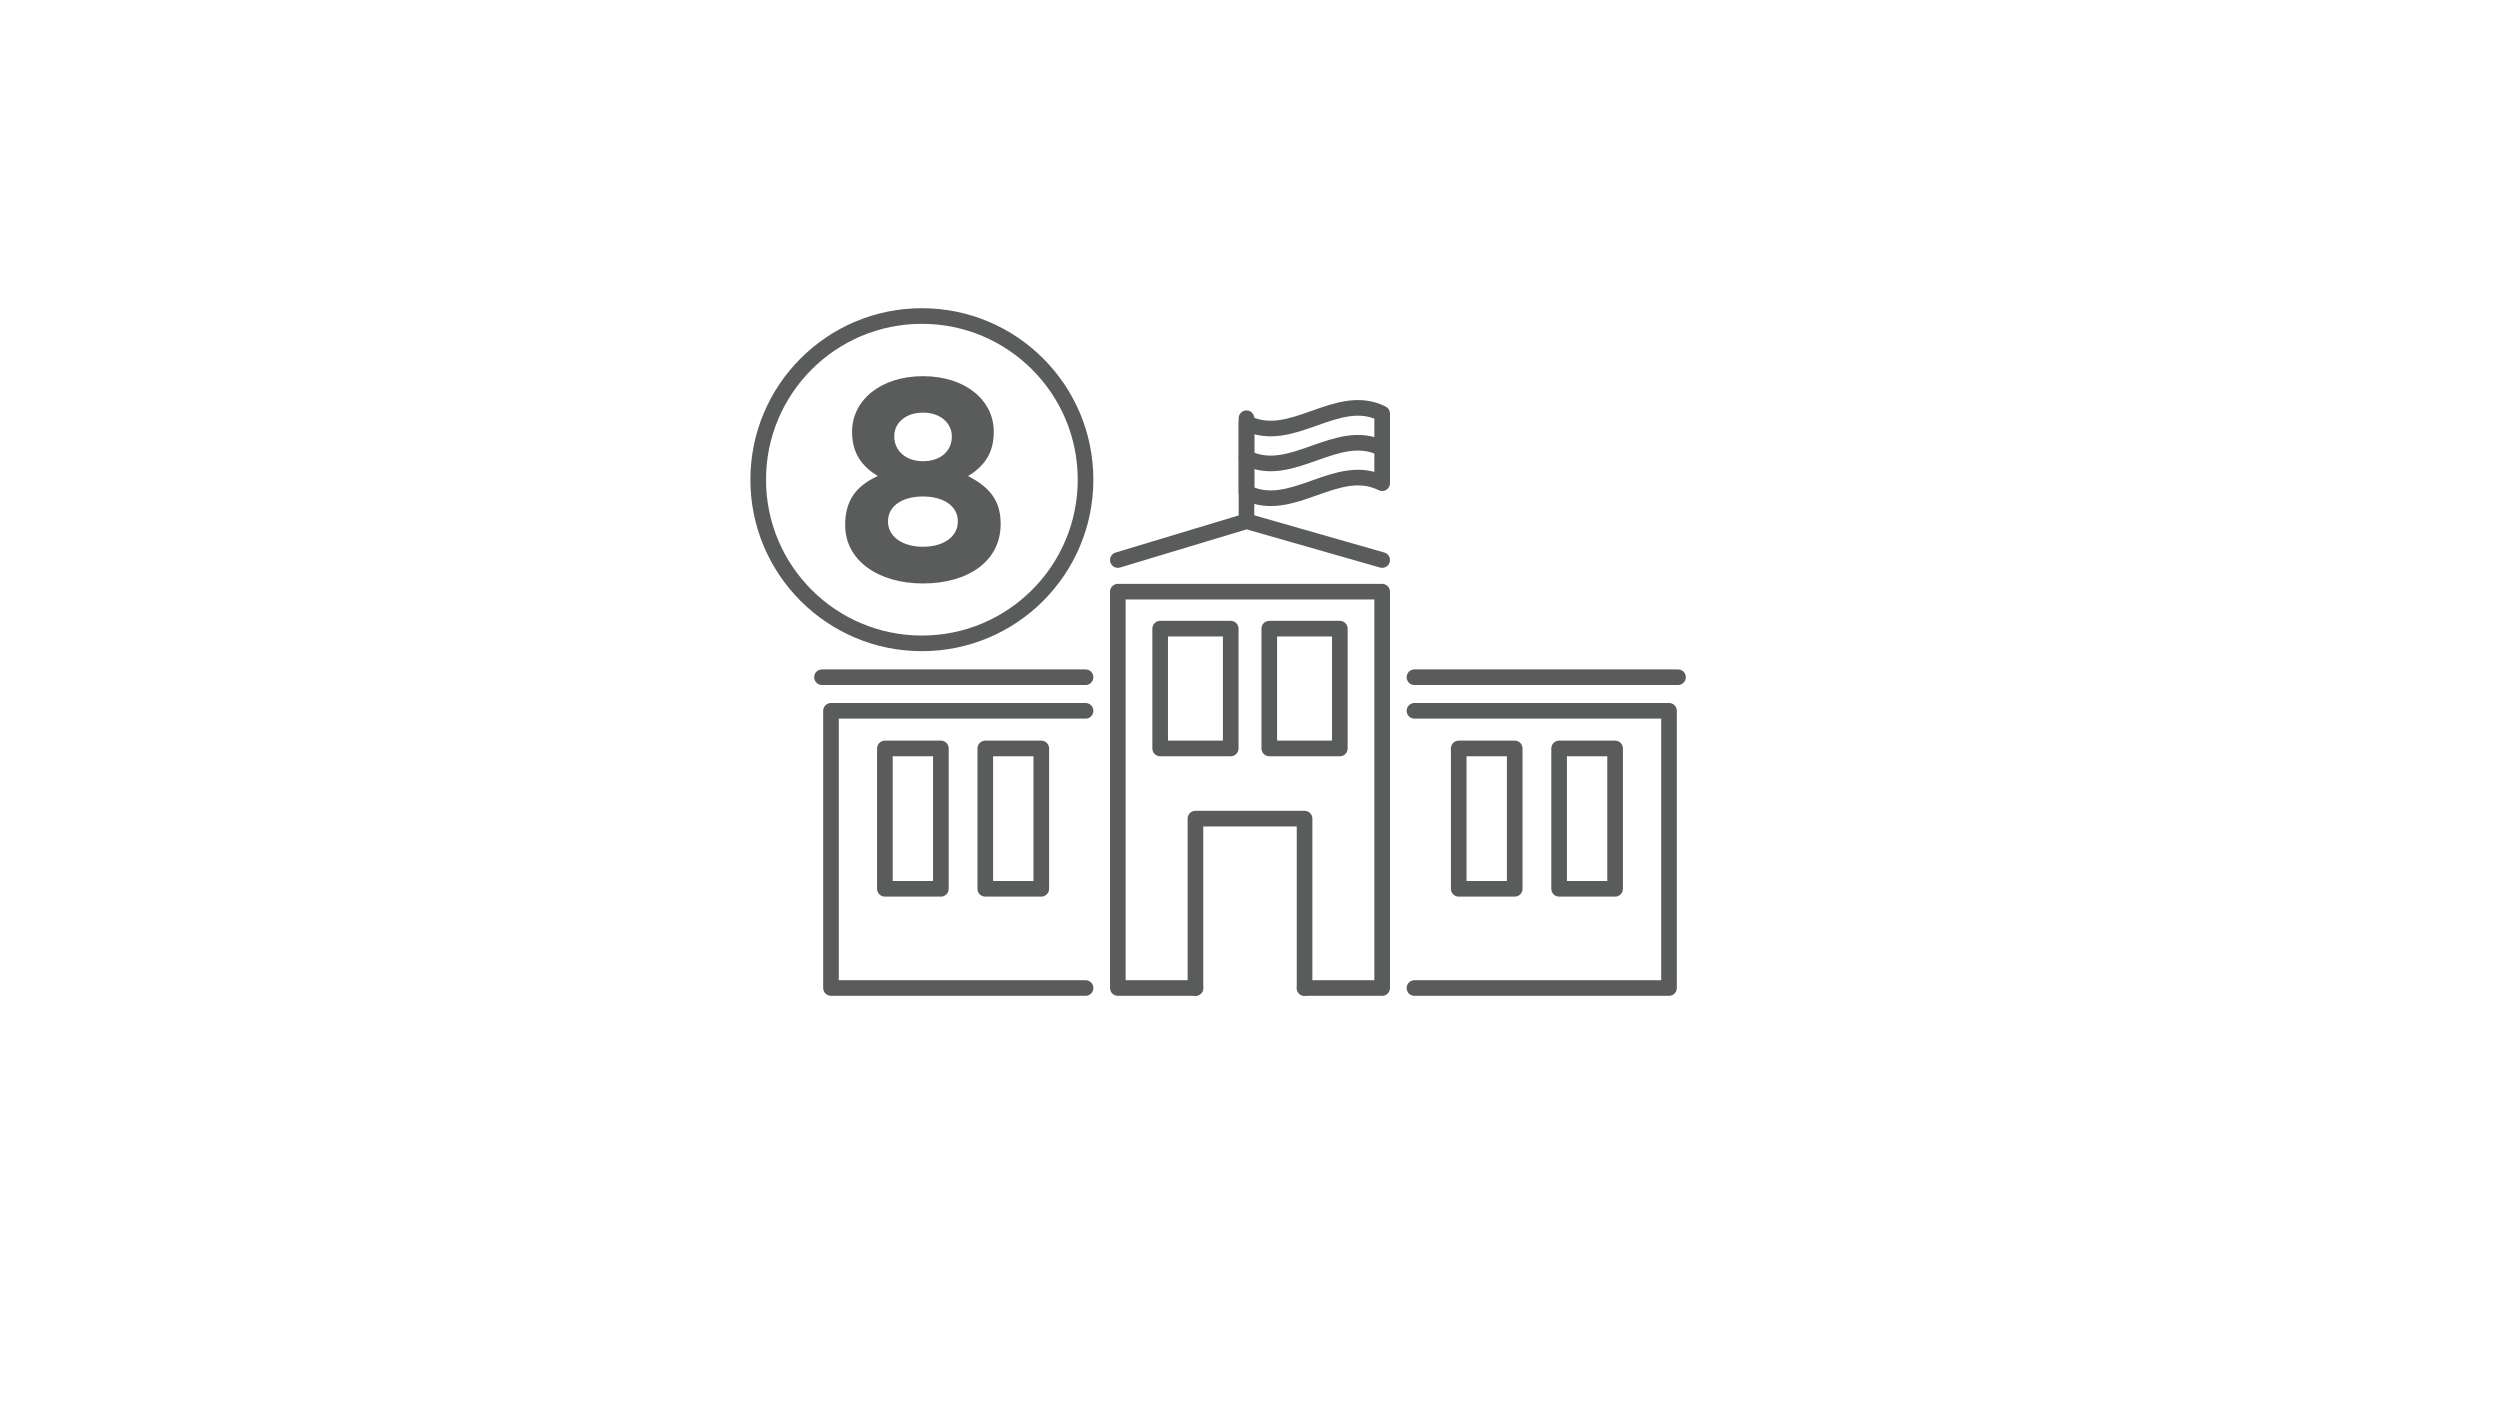
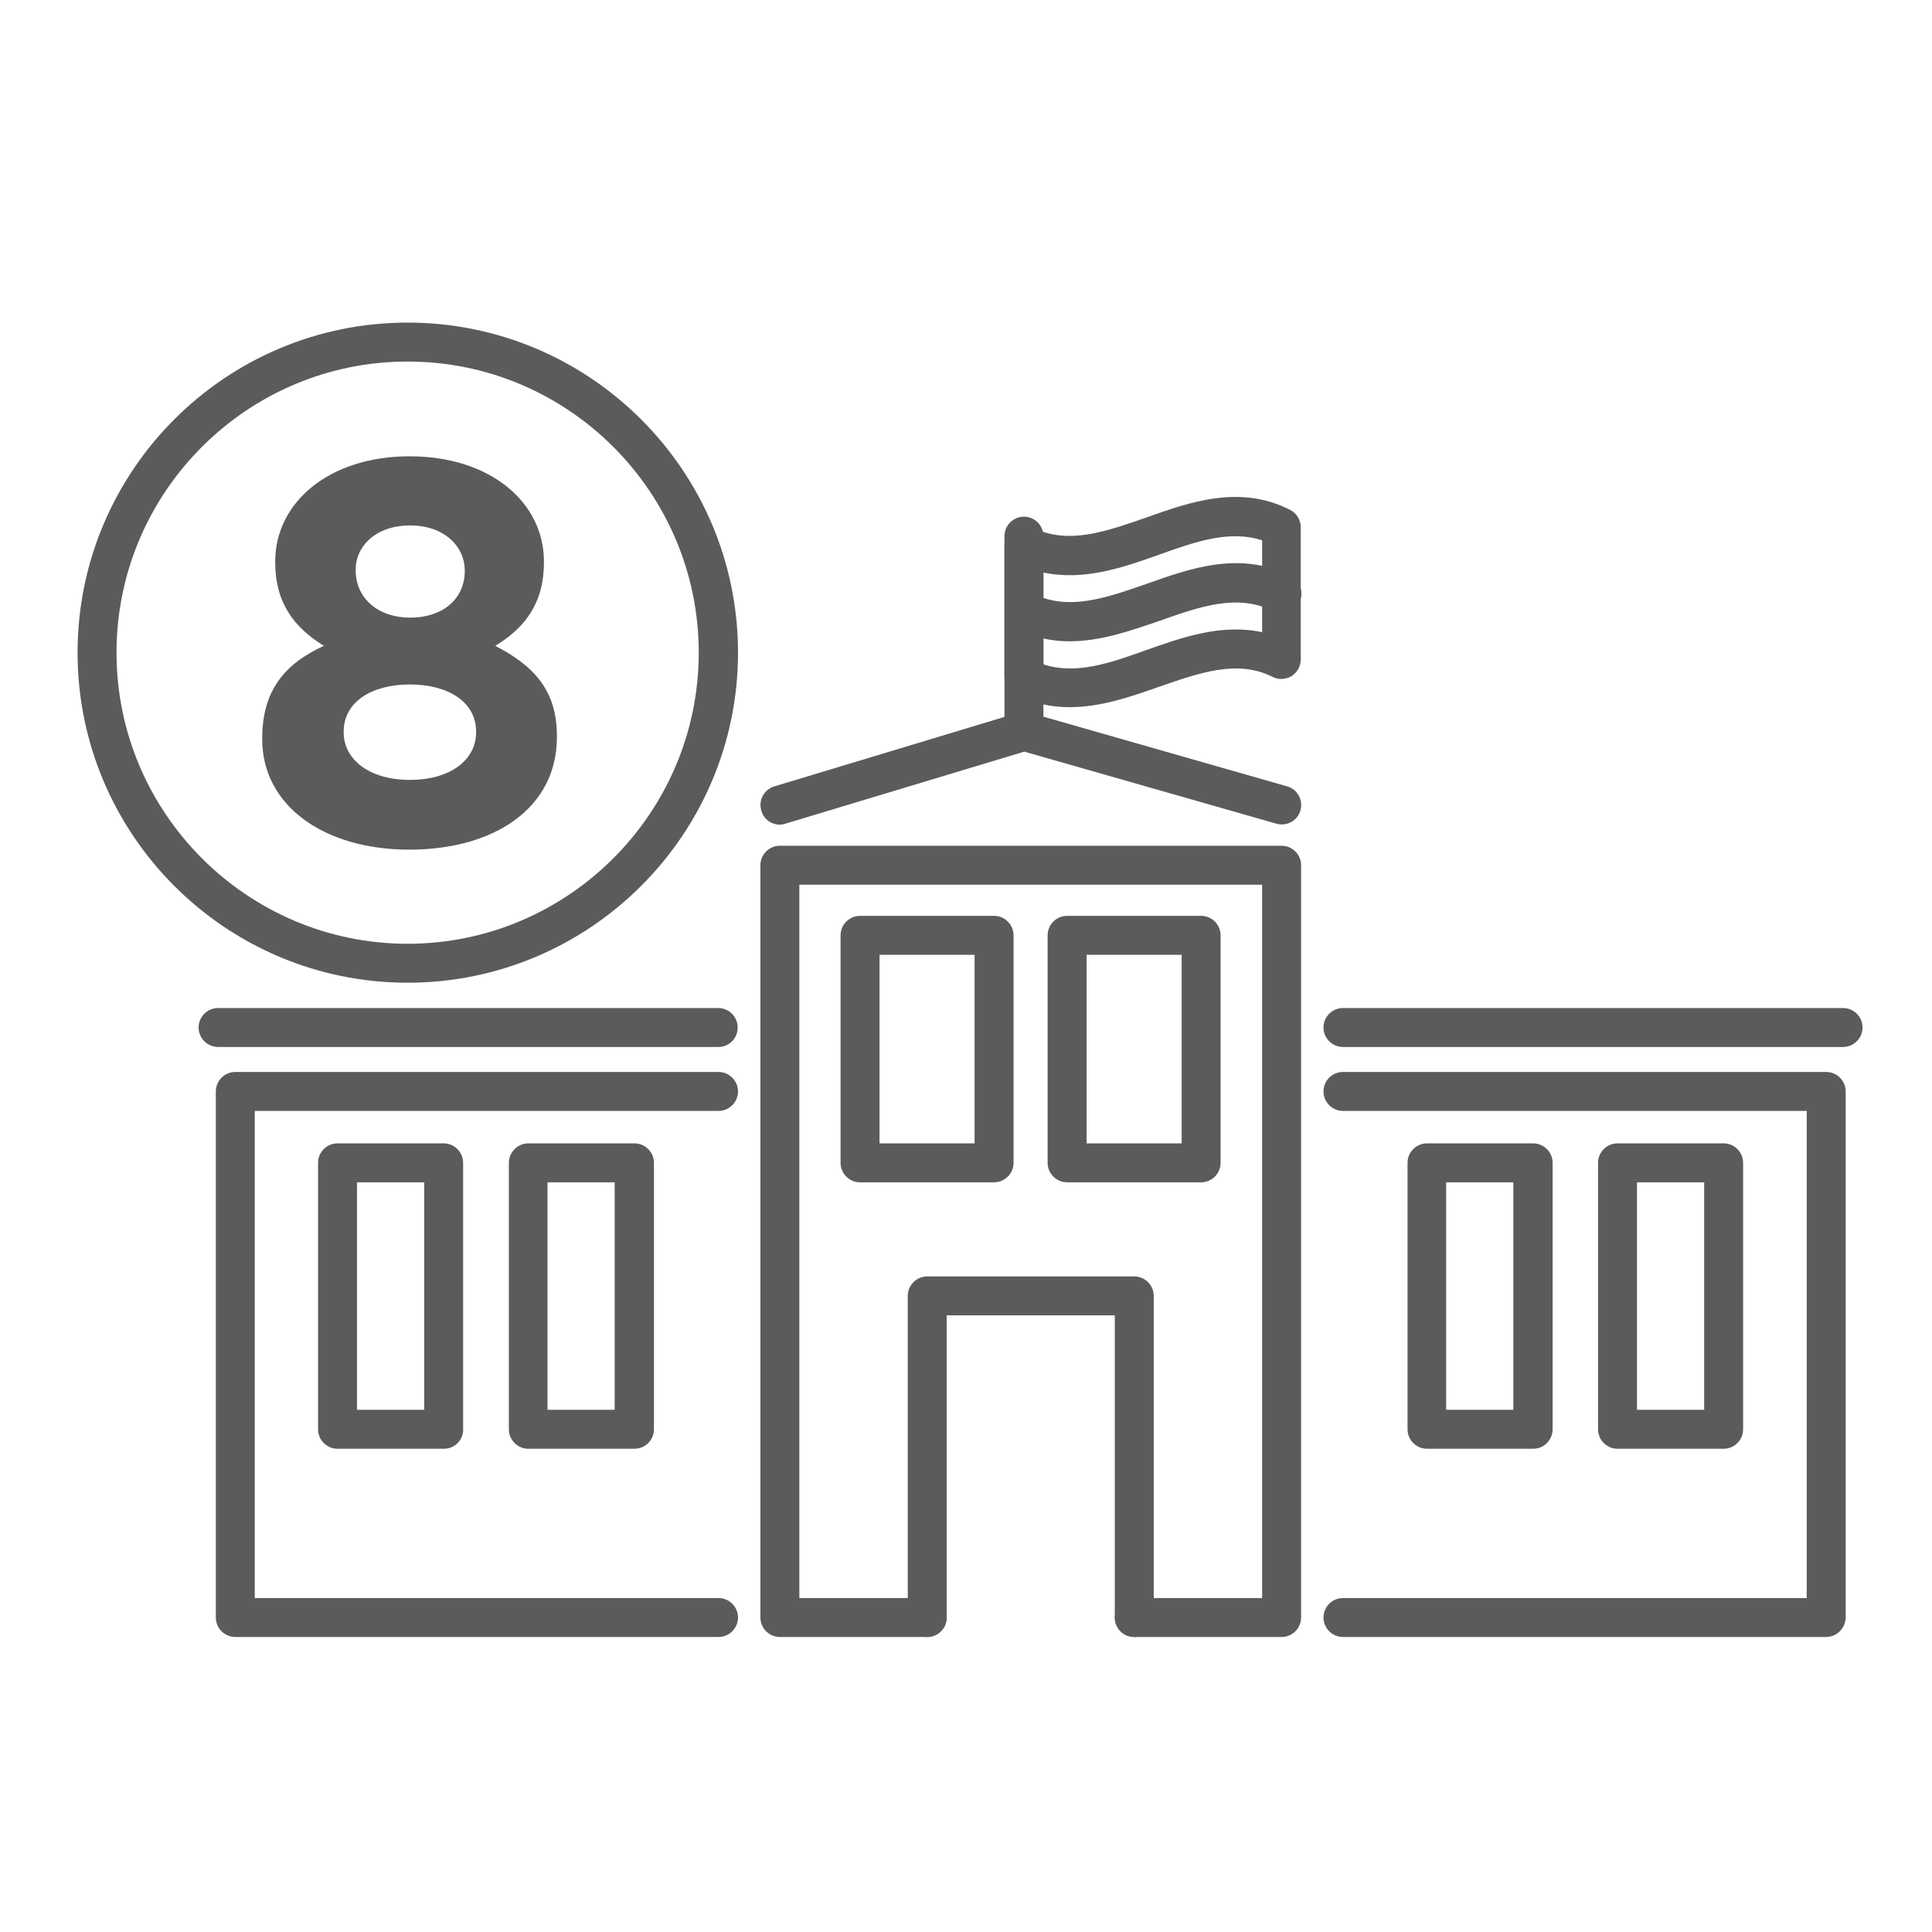
- <svg xmlns="http://www.w3.org/2000/svg" version="1.1" id="Layer_1" x="0px" y="0px" viewBox="0 0 1920 1080" style="enable-background:new 0 0 1920 1080;" xml:space="preserve">
+ <svg xmlns="http://www.w3.org/2000/svg" version="1.1" id="Layer_1" x="0px" y="0px" viewBox="0 0 595.3 595.3" style="enable-background:new 0 0 595.3 595.3;" xml:space="preserve">
  <style type="text/css">
- 	.st0{fill:none;stroke:#5A5B5B;stroke-width:12;stroke-linecap:round;stroke-linejoin:round;stroke-miterlimit:10;}
- 	.st1{fill:#5A5B5B;}
+ 	.st0{fill:#5A5B5B;}
</style>
  <g>
-     <path class="st0" d="M1001.9,758.8h59.6V454.4h-203v304.4h59.6" />
-     <polyline class="st0" points="1061.5,430.1 957.3,400.3 858.5,430.1  " />
-     <polyline class="st0" points="833.7,545.9 638.2,545.9 638.2,758.8 833.7,758.8  " />
-     <rect x="679.6" y="574.8" class="st0" width="43" height="107.8" />
-     <rect x="756.7" y="574.8" class="st0" width="43" height="107.8" />
-     <polyline class="st0" points="1086.3,545.9 1281.8,545.9 1281.8,758.8 1086.3,758.8  " />
-     <rect x="1197.4" y="574.8" class="st0" width="43" height="107.8" />
-     <rect x="1120.3" y="574.8" class="st0" width="43" height="107.8" />
-     <line class="st0" x1="1086.3" y1="520.1" x2="1288.7" y2="520.1" />
-     <line class="st0" x1="631.3" y1="520.1" x2="833.7" y2="520.1" />
-     <polyline class="st0" points="1001.9,758.8 1001.9,628.7 918.1,628.7 918.1,758.8  " />
-     <rect x="891" y="482.8" class="st0" width="54.2" height="92" />
-     <rect x="974.8" y="482.8" class="st0" width="54.2" height="92" />
-     <line class="st0" x1="957.3" y1="400.3" x2="957.3" y2="321.2" />
+     <g>
+       <path class="st0" d="M394.9,504.4h-45.4c-3.3,0-6-2.7-6-6s2.7-6,6-6h39.4V272.6H246.3v219.8h39.4c3.3,0,6,2.7,6,6s-2.7,6-6,6    h-45.4c-3.3,0-6-2.7-6-6V266.6c0-3.3,2.7-6,6-6h154.6c3.3,0,6,2.7,6,6v231.8C400.9,501.7,398.2,504.4,394.9,504.4z" />
+     </g>
+     <g>
+       <path class="st0" d="M240.3,254.1c-2.6,0-5-1.7-5.7-4.3c-1-3.2,0.8-6.5,4-7.5l75.2-22.7c1.1-0.3,2.3-0.3,3.4,0l79.4,22.7    c3.2,0.9,5,4.2,4.1,7.4c-0.9,3.2-4.2,5-7.4,4.1l-77.7-22.2L242,253.8C241.4,254,240.8,254.1,240.3,254.1z" />
+     </g>
+     <g>
+       <path class="st0" d="M221.4,504.4H72.5c-3.3,0-6-2.7-6-6V336.3c0-3.3,2.7-6,6-6h148.9c3.3,0,6,2.7,6,6s-2.7,6-6,6H78.5v150.1    h142.9c3.3,0,6,2.7,6,6S224.7,504.4,221.4,504.4z" />
+     </g>
+     <g>
+       <path class="st0" d="M136.8,446.4H104c-3.3,0-6-2.7-6-6v-82.1c0-3.3,2.7-6,6-6h32.7c3.3,0,6,2.7,6,6v82.1    C142.8,443.7,140.1,446.4,136.8,446.4z M110,434.4h20.7v-70.1H110V434.4z" />
+     </g>
+     <g>
+       <path class="st0" d="M195.5,446.4h-32.7c-3.3,0-6-2.7-6-6v-82.1c0-3.3,2.7-6,6-6h32.7c3.3,0,6,2.7,6,6v82.1    C201.5,443.7,198.8,446.4,195.5,446.4z M168.7,434.4h20.7v-70.1h-20.7V434.4z" />
+     </g>
+     <g>
+       <path class="st0" d="M562.6,504.4H413.8c-3.3,0-6-2.7-6-6s2.7-6,6-6h142.9V342.3H413.8c-3.3,0-6-2.7-6-6s2.7-6,6-6h148.9    c3.3,0,6,2.7,6,6v162.1C568.6,501.7,566,504.4,562.6,504.4z" />
+     </g>
+     <g>
+       <path class="st0" d="M531.1,446.4h-32.7c-3.3,0-6-2.7-6-6v-82.1c0-3.3,2.7-6,6-6h32.7c3.3,0,6,2.7,6,6v82.1    C537.1,443.7,534.4,446.4,531.1,446.4z M504.4,434.4h20.7v-70.1h-20.7V434.4z" />
+     </g>
+     <g>
+       <path class="st0" d="M472.4,446.4h-32.7c-3.3,0-6-2.7-6-6v-82.1c0-3.3,2.7-6,6-6h32.7c3.3,0,6,2.7,6,6v82.1    C478.4,443.7,475.7,446.4,472.4,446.4z M445.6,434.4h20.7v-70.1h-20.7V434.4z" />
+     </g>
+     <g>
+       <path class="st0" d="M567.9,322.6H413.8c-3.3,0-6-2.7-6-6s2.7-6,6-6h154.1c3.3,0,6,2.7,6,6S571.2,322.6,567.9,322.6z" />
+     </g>
+     <g>
+       <path class="st0" d="M221.4,322.6H67.2c-3.3,0-6-2.7-6-6s2.7-6,6-6h154.1c3.3,0,6,2.7,6,6S224.7,322.6,221.4,322.6z" />
+     </g>
+     <g>
+       <path class="st0" d="M349.5,504.4c-3.3,0-6-2.7-6-6v-93.1h-51.8v93.1c0,3.3-2.7,6-6,6s-6-2.7-6-6v-99.1c0-3.3,2.7-6,6-6h63.8    c3.3,0,6,2.7,6,6v99.1C355.5,501.7,352.8,504.4,349.5,504.4z" />
+     </g>
+     <g>
+       <path class="st0" d="M306.3,364.3H265c-3.3,0-6-2.7-6-6v-70.1c0-3.3,2.7-6,6-6h41.3c3.3,0,6,2.7,6,6v70.1    C312.3,361.6,309.6,364.3,306.3,364.3z M271,352.3h29.3v-58.1H271V352.3z" />
+     </g>
+     <g>
+       <path class="st0" d="M370.1,364.3h-41.3c-3.3,0-6-2.7-6-6v-70.1c0-3.3,2.7-6,6-6h41.3c3.3,0,6,2.7,6,6v70.1    C376.1,361.6,373.4,364.3,370.1,364.3z M334.8,352.3h29.3v-58.1h-29.3V352.3z" />
+     </g>
+     <g>
+       <path class="st0" d="M315.5,231.4c-3.3,0-6-2.7-6-6v-60.2c0-3.3,2.7-6,6-6s6,2.7,6,6v60.2C321.5,228.7,318.8,231.4,315.5,231.4z" />
+     </g>
    <g>
      <g>
-         <path class="st0" d="M1061.5,371.1c-34.7-17.4-69.5,24.7-104.2,7.2c0-17.8,0-35.7,0-53.5c34.7,17.4,69.5-24.7,104.2-7.2     C1061.5,335.4,1061.5,353.2,1061.5,371.1z" />
-         <path class="st0" d="M957.3,351.6c34.7,17.4,69.5-24.7,104.2-7.2" />
+         <g>
+           <path class="st0" d="M329.6,217.9c-5.5,0-11.2-1.1-16.8-3.9c-2-1-3.3-3.1-3.3-5.4v-40.7c0-2.1,1.1-4,2.8-5.1      c1.8-1.1,4-1.2,5.8-0.3c10.9,5.5,22.6,1.3,35-3c13.5-4.8,28.9-10.3,44.4-2.4c2,1,3.3,3.1,3.3,5.4v40.7c0,2.1-1.1,4-2.8,5.1      c-1.8,1.1-4,1.2-5.8,0.3c-10.9-5.5-22.6-1.3-35,3C348.6,214.6,339.3,217.9,329.6,217.9z M321.5,204.7c10,3.3,20.6-0.4,31.7-4.4      c11-3.9,23.2-8.2,35.7-5.5v-28.3c-10-3.3-20.6,0.4-31.7,4.4c-11,3.9-23.2,8.2-35.7,5.5V204.7z" />
+         </g>
+         <g>
+           <path class="st0" d="M329.6,197.6c-5.5,0-11.1-1.1-16.7-3.9c-3-1.5-4.2-5.1-2.7-8.1c1.5-3,5.1-4.2,8.1-2.7      c10.9,5.5,22.6,1.3,35-3c13.5-4.8,28.9-10.3,44.4-2.4c3,1.5,4.1,5.1,2.7,8.1c-1.5,3-5.1,4.1-8.1,2.7c-10.9-5.5-22.6-1.4-35,3      C348.5,194.3,339.2,197.6,329.6,197.6z" />
+         </g>
      </g>
    </g>
  </g>
-   <circle class="st0" cx="708" cy="368.4" r="125.7" />
  <g>
-     <path class="st1" d="M649.1,403.4v-0.4c0-18.8,8.6-29.9,25-37.4c-11.9-7.3-19.7-17.3-19.7-33.8v-0.4c0-23.7,21.7-42.5,54.4-42.5   s54.4,18.6,54.4,42.5v0.4c0,16.6-7.7,26.5-19.7,33.8c15.7,8.2,25,18.1,25,36.5v0.4c0,28.8-25.4,45.6-59.7,45.6   S649.1,430.4,649.1,403.4z M735.6,400.7v-0.4c0-11.9-11.3-19-26.8-19s-26.8,7.1-26.8,19v0.4c0,10.6,10,19.2,26.8,19.2   S735.6,411.5,735.6,400.7z M731,335.4V335c0-9.5-8.2-18.1-22.1-18.1s-22.1,8.4-22.1,17.9v0.4c0,10.8,8.6,19,22.1,19   S731,346.3,731,335.4z" />
+     <path class="st0" d="M125.6,302.8c-56.1,0-101.7-45.6-101.7-101.7c0-56.1,45.6-101.7,101.7-101.7S227.4,145,227.4,201.1   C227.4,257.2,181.7,302.8,125.6,302.8z M125.6,111.4c-49.5,0-89.7,40.3-89.7,89.7s40.3,89.7,89.7,89.7s89.7-40.3,89.7-89.7   S175.1,111.4,125.6,111.4z" />
+   </g>
+   <g>
+     <g>
+       <path class="st0" d="M80.8,227.8v-0.3c0-14.3,6.5-22.8,19-28.5c-9.1-5.6-15-13.2-15-25.7v-0.3c0-18.1,16.5-32.4,41.4-32.4    s41.4,14.2,41.4,32.4v0.3c0,12.6-5.9,20.2-15,25.7c12,6.2,19,13.8,19,27.8v0.3c0,21.9-19.3,34.7-45.5,34.7S80.8,248.3,80.8,227.8z     M146.7,225.7v-0.3c0-9.1-8.6-14.5-20.4-14.5s-20.4,5.4-20.4,14.5v0.3c0,8.1,7.6,14.6,20.4,14.6S146.7,233.9,146.7,225.7z     M143.2,176v-0.3c0-7.2-6.2-13.8-16.8-13.8s-16.8,6.4-16.8,13.6v0.3c0,8.2,6.5,14.5,16.8,14.5S143.2,184.3,143.2,176z" />
+     </g>
  </g>
</svg>
